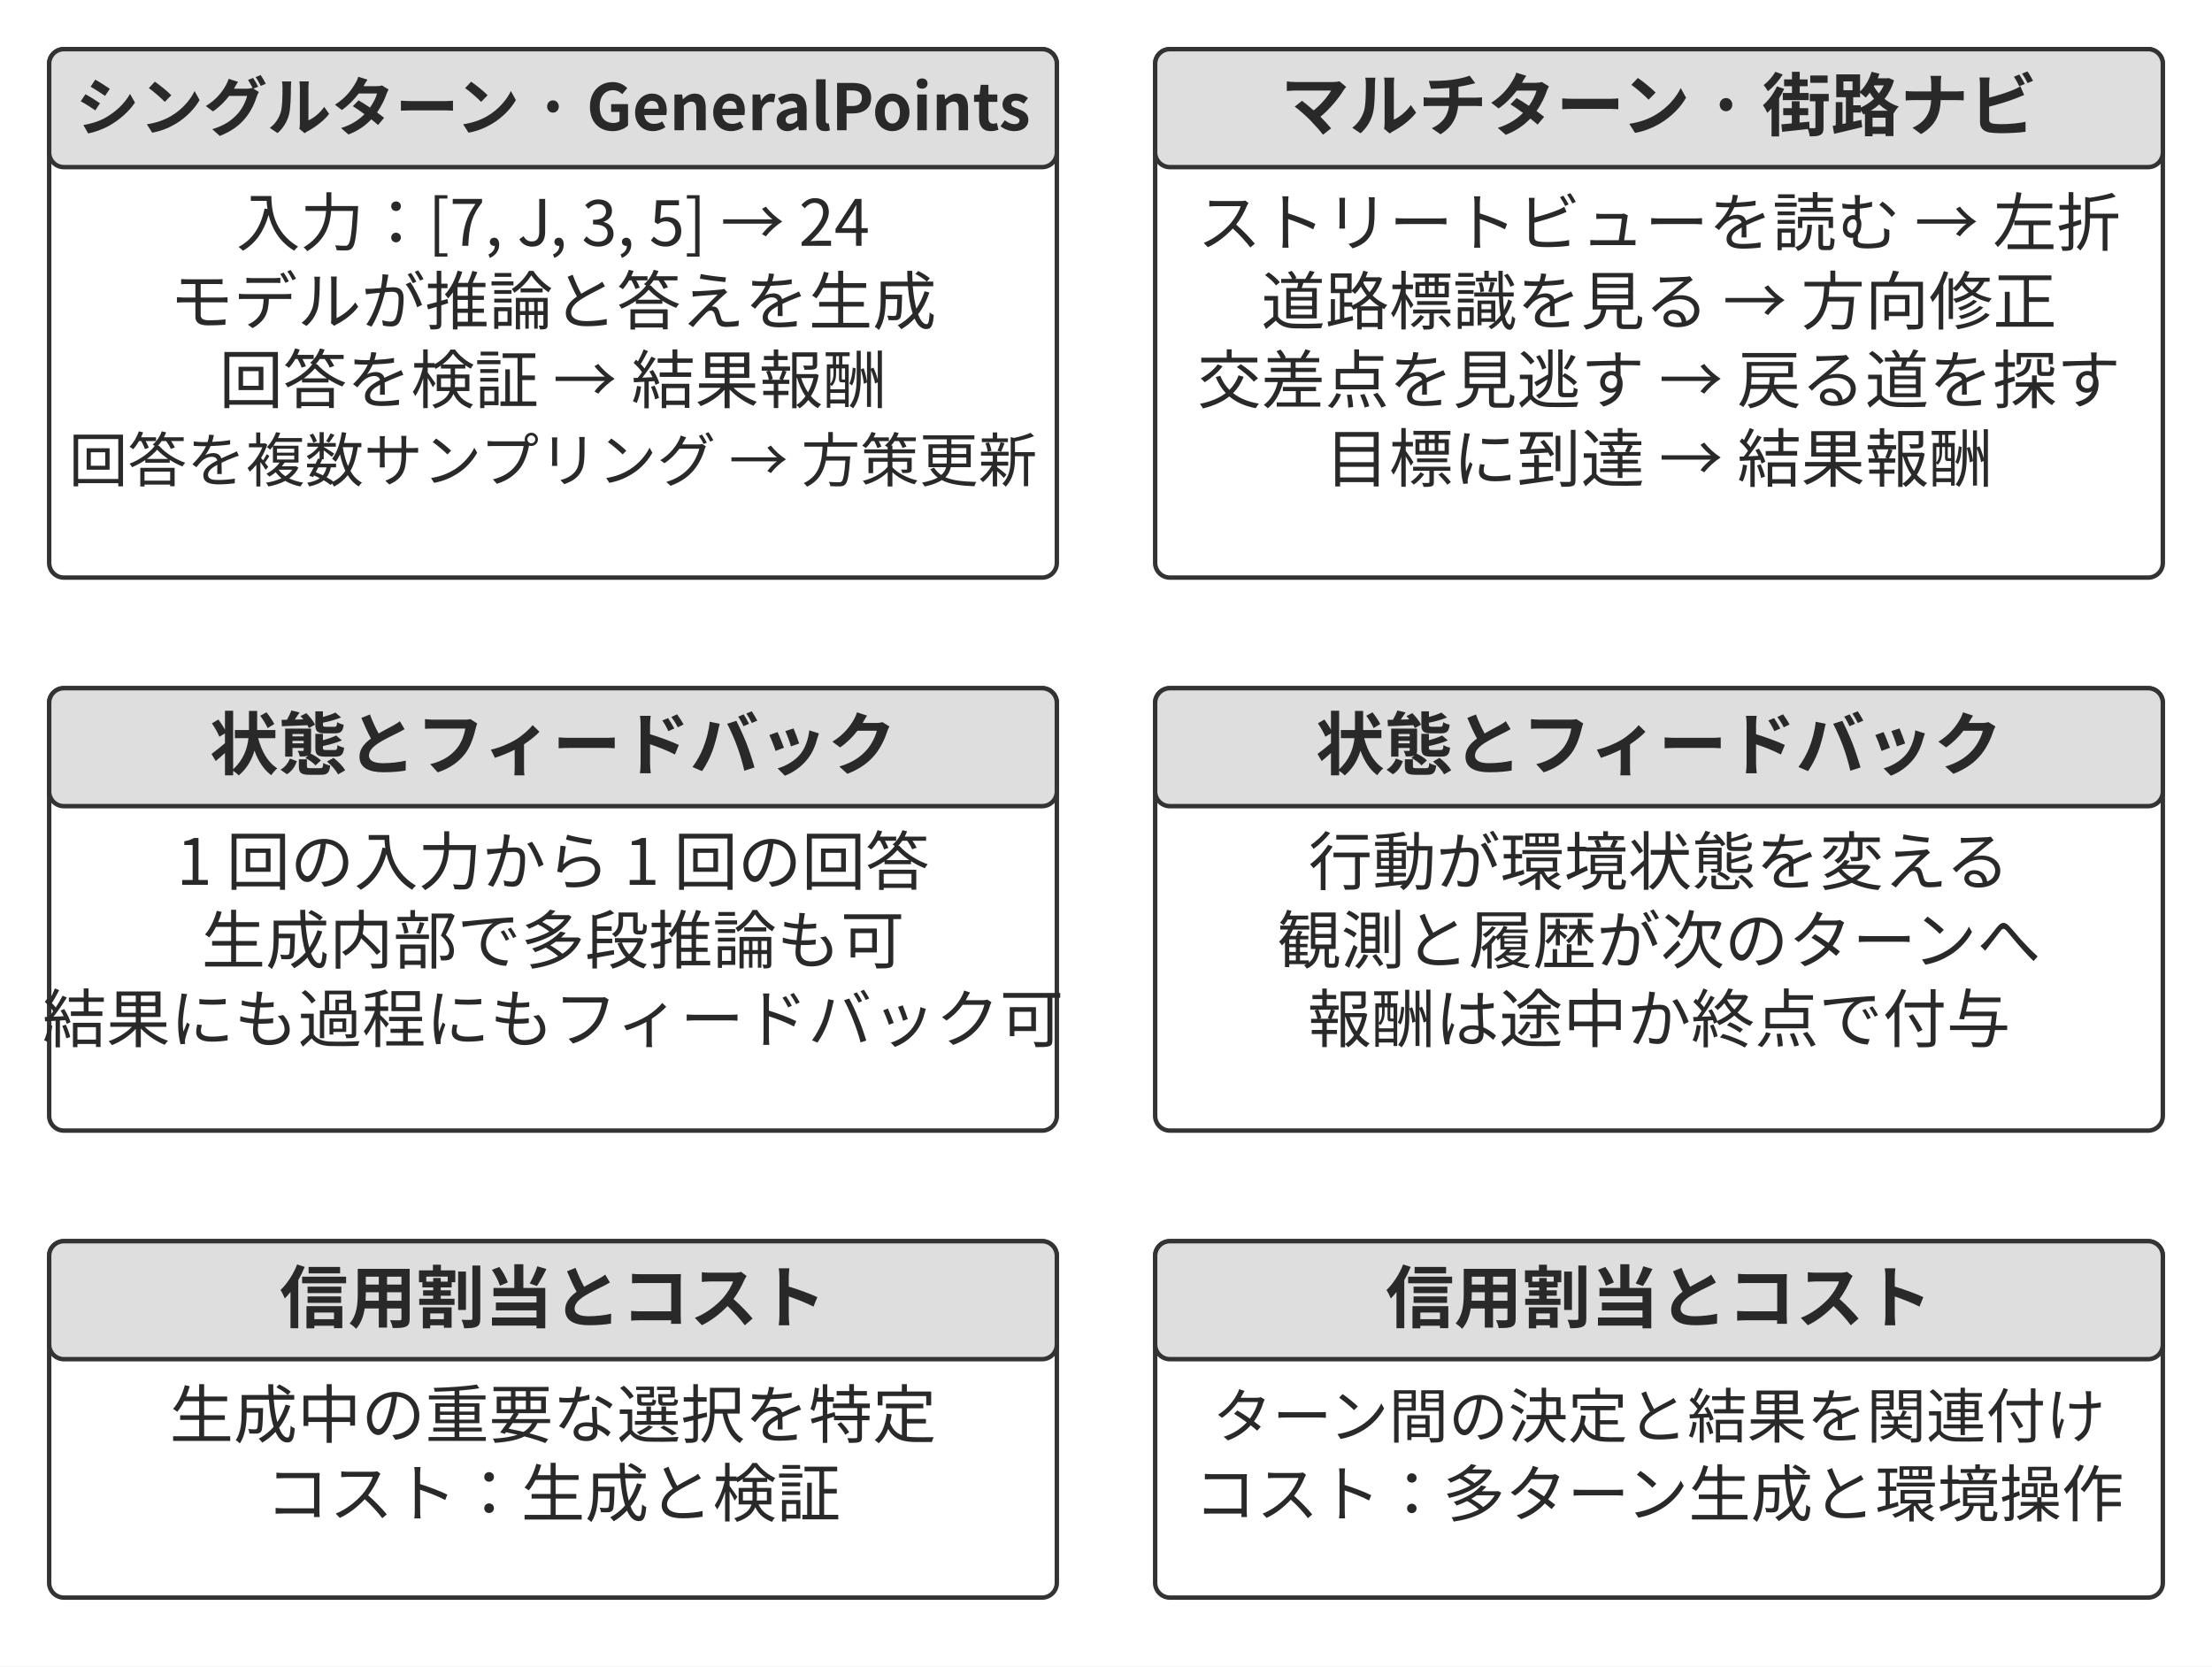
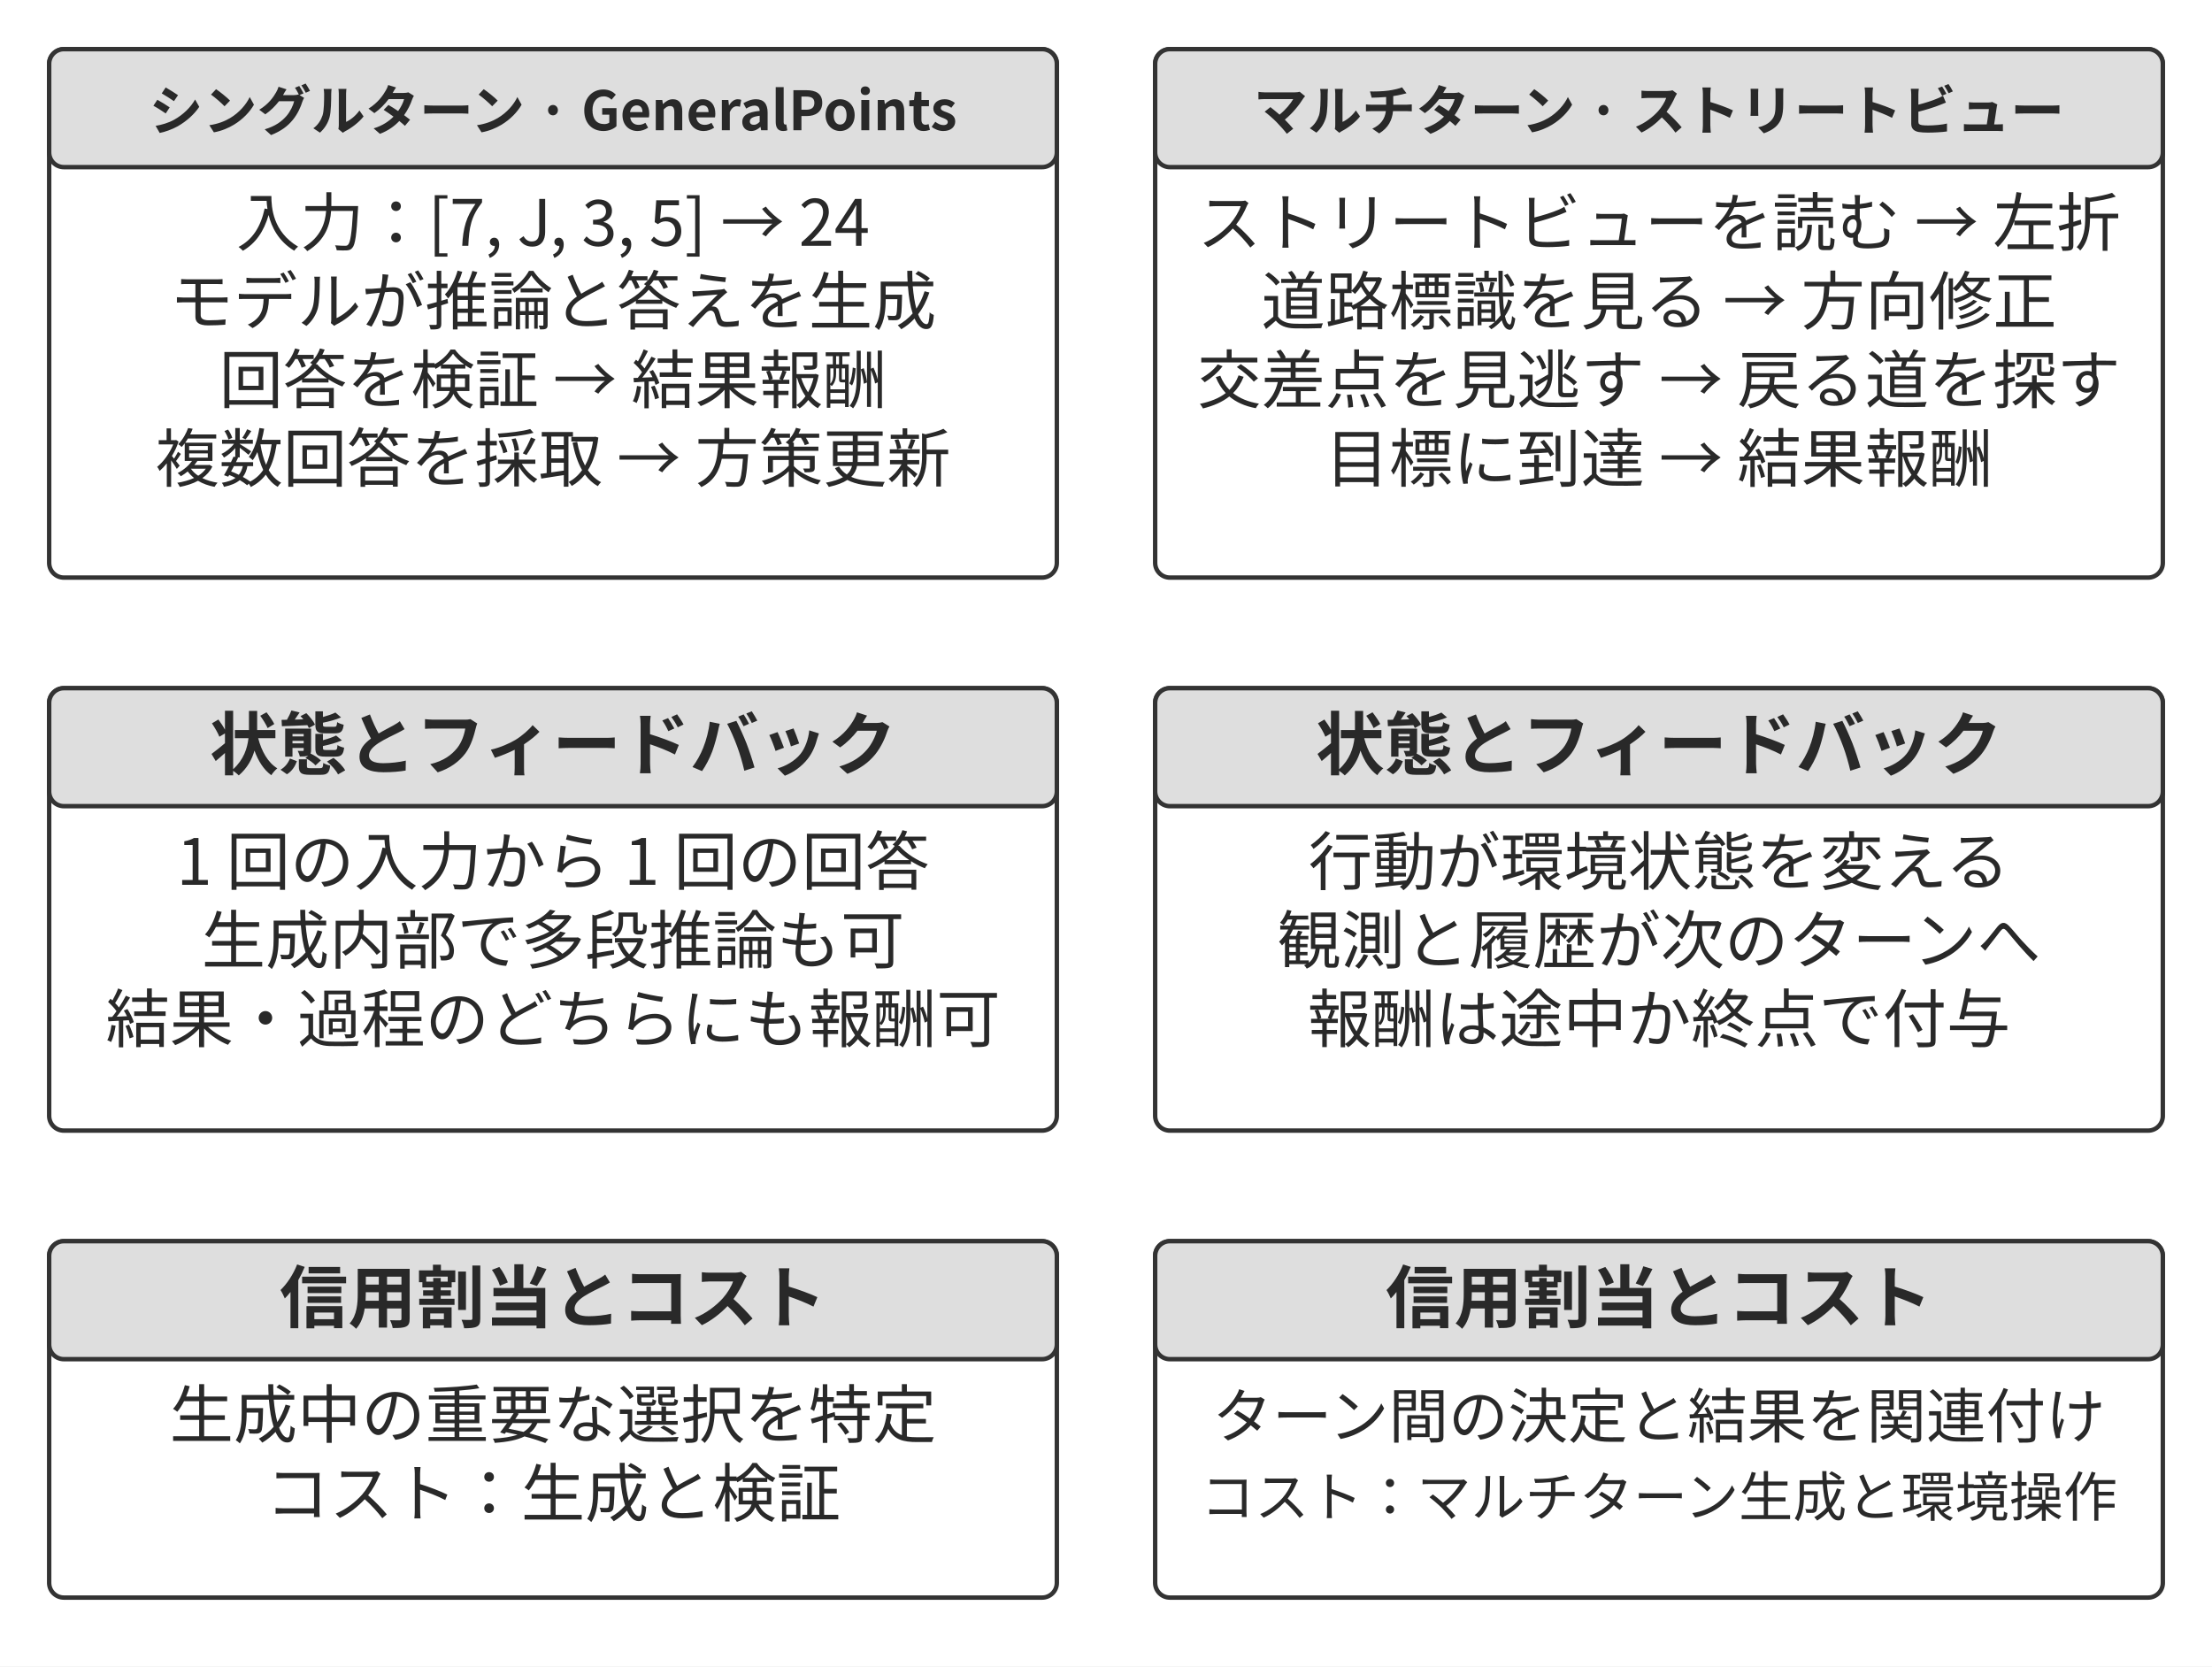
<svg xmlns="http://www.w3.org/2000/svg" width="106.000mm" height="79.853mm" viewBox="0 0 900 678" role="img" aria-labelledby="title desc">
  <defs>
    <marker id="arrow" viewBox="0 0 10 10" refX="9" refY="5" markerWidth="7" markerHeight="7" orient="auto-start-reverse">
      <path d="M0 0 L10 5 L0 10 Z" fill="#333333" />
    </marker>
  </defs>
  <rect width="900" height="678" fill="#ffffff" y="0" />
  <rect x="20" y="20" width="410" height="215" rx="6" fill="#ffffff" stroke="#333333" stroke-width="1.8" />
  <rect x="20" y="20" width="410" height="48" rx="6" fill="#dedede" stroke="#333333" stroke-width="1.8" />
-   <text x="225" y="53" text-anchor="middle" font-family="&quot;Noto Sans CJK JP&quot;, &quot;Source Han Sans JP&quot;, &quot;Hiragino Sans&quot;, &quot;Yu Gothic&quot;, sans-serif" font-size="26" font-weight="700" fill="#292929">シングルターン · GeneralPoints</text>
+   <text x="225" y="53" text-anchor="middle" font-family="&quot;Noto Sans CJK JP&quot;, &quot;Source Han Sans JP&quot;, &quot;Hiragino Sans&quot;, &quot;Yu Gothic&quot;, sans-serif" font-size="22" font-weight="700" fill="#292929">シングルターン · GeneralPoints</text>
  <text x="225" y="100" text-anchor="middle" font-family="&quot;Noto Sans CJK JP&quot;, &quot;Source Han Sans JP&quot;, &quot;Hiragino Sans&quot;, &quot;Yu Gothic&quot;, sans-serif" font-size="26.0" font-weight="400" fill="#292929">入力：[7, J, 3, 5] → 24</text>
  <text x="225" y="132" text-anchor="middle" font-family="&quot;Noto Sans CJK JP&quot;, &quot;Source Han Sans JP&quot;, &quot;Hiragino Sans&quot;, &quot;Yu Gothic&quot;, sans-serif" font-size="26.0" font-weight="400" fill="#292929">モデルが推論と答えを生成</text>
  <text x="225" y="164" text-anchor="middle" font-family="&quot;Noto Sans CJK JP&quot;, &quot;Source Han Sans JP&quot;, &quot;Hiragino Sans&quot;, &quot;Yu Gothic&quot;, sans-serif" font-size="26.0" font-weight="400" fill="#292929">回答を検証 → 結果報酬</text>
-   <text x="225" y="196" text-anchor="middle" font-family="&quot;Noto Sans CJK JP&quot;, &quot;Source Han Sans JP&quot;, &quot;Hiragino Sans&quot;, &quot;Yu Gothic&quot;, sans-serif" font-size="24" font-weight="400" fill="#292929">回答を複数サンプリング → 方策更新</text>
+   <text x="225" y="196" text-anchor="middle" font-family="&quot;Noto Sans CJK JP&quot;, &quot;Source Han Sans JP&quot;, &quot;Hiragino Sans&quot;, &quot;Yu Gothic&quot;, sans-serif" font-size="26" font-weight="400" fill="#292929">複数回答を採取 → 方策更新</text>
  <rect x="470" y="20" width="410" height="215" rx="6" fill="#ffffff" stroke="#333333" stroke-width="1.8" />
  <rect x="470" y="20" width="410" height="48" rx="6" fill="#dedede" stroke="#333333" stroke-width="1.8" />
-   <text x="675" y="53" text-anchor="middle" font-family="&quot;Noto Sans CJK JP&quot;, &quot;Source Han Sans JP&quot;, &quot;Hiragino Sans&quot;, &quot;Yu Gothic&quot;, sans-serif" font-size="28.0" font-weight="700" fill="#292929">マルチターン · 街路ナビ</text>
+   <text x="675" y="53" text-anchor="middle" font-family="&quot;Noto Sans CJK JP&quot;, &quot;Source Han Sans JP&quot;, &quot;Hiragino Sans&quot;, &quot;Yu Gothic&quot;, sans-serif" font-size="22" font-weight="700" fill="#292929">マルチターン · ストリートビュー</text>
  <text x="675" y="100" text-anchor="middle" font-family="&quot;Noto Sans CJK JP&quot;, &quot;Source Han Sans JP&quot;, &quot;Hiragino Sans&quot;, &quot;Yu Gothic&quot;, sans-serif" font-size="26.0" font-weight="400" fill="#292929">ストリートビューを読む → 左折</text>
  <text x="675" y="132" text-anchor="middle" font-family="&quot;Noto Sans CJK JP&quot;, &quot;Source Han Sans JP&quot;, &quot;Hiragino Sans&quot;, &quot;Yu Gothic&quot;, sans-serif" font-size="26.0" font-weight="400" fill="#292929">道路標識を見る → 方向修正</text>
  <text x="675" y="164" text-anchor="middle" font-family="&quot;Noto Sans CJK JP&quot;, &quot;Source Han Sans JP&quot;, &quot;Hiragino Sans&quot;, &quot;Yu Gothic&quot;, sans-serif" font-size="26.0" font-weight="400" fill="#292929">交差点を見逃す → 戻る道を探す</text>
  <text x="675" y="196" text-anchor="middle" font-family="&quot;Noto Sans CJK JP&quot;, &quot;Source Han Sans JP&quot;, &quot;Hiragino Sans&quot;, &quot;Yu Gothic&quot;, sans-serif" font-size="26.0" font-weight="400" fill="#292929">目標に到達 → 結果報酬</text>
  <rect x="20" y="280" width="410" height="180" rx="6" fill="#ffffff" stroke="#333333" stroke-width="1.8" />
  <rect x="20" y="280" width="410" height="48" rx="6" fill="#dedede" stroke="#333333" stroke-width="1.8" />
  <text x="225" y="313" text-anchor="middle" font-family="&quot;Noto Sans CJK JP&quot;, &quot;Source Han Sans JP&quot;, &quot;Hiragino Sans&quot;, &quot;Yu Gothic&quot;, sans-serif" font-size="28.0" font-weight="700" fill="#292929">状態とフィードバック</text>
  <text x="225" y="360" text-anchor="middle" font-family="&quot;Noto Sans CJK JP&quot;, &quot;Source Han Sans JP&quot;, &quot;Hiragino Sans&quot;, &quot;Yu Gothic&quot;, sans-serif" font-size="26.0" font-weight="400" fill="#292929">1 回の入力から 1 回の回答</text>
  <text x="225" y="392" text-anchor="middle" font-family="&quot;Noto Sans CJK JP&quot;, &quot;Source Han Sans JP&quot;, &quot;Hiragino Sans&quot;, &quot;Yu Gothic&quot;, sans-serif" font-size="26.0" font-weight="400" fill="#292929">生成内部で多段推論も可</text>
-   <text x="225" y="424" text-anchor="middle" font-family="&quot;Noto Sans CJK JP&quot;, &quot;Source Han Sans JP&quot;, &quot;Hiragino Sans&quot;, &quot;Yu Gothic&quot;, sans-serif" font-size="26.0" font-weight="400" fill="#292929">結果にも過程にもフィードバック可</text>
+   <text x="225" y="424" text-anchor="middle" font-family="&quot;Noto Sans CJK JP&quot;, &quot;Source Han Sans JP&quot;, &quot;Hiragino Sans&quot;, &quot;Yu Gothic&quot;, sans-serif" font-size="26.0" font-weight="400" fill="#292929">結果・過程のどちらにも報酬可</text>
  <rect x="470" y="280" width="410" height="180" rx="6" fill="#ffffff" stroke="#333333" stroke-width="1.8" />
  <rect x="470" y="280" width="410" height="48" rx="6" fill="#dedede" stroke="#333333" stroke-width="1.8" />
  <text x="675" y="313" text-anchor="middle" font-family="&quot;Noto Sans CJK JP&quot;, &quot;Source Han Sans JP&quot;, &quot;Hiragino Sans&quot;, &quot;Yu Gothic&quot;, sans-serif" font-size="28.0" font-weight="700" fill="#292929">状態とフィードバック</text>
  <text x="675" y="360" text-anchor="middle" font-family="&quot;Noto Sans CJK JP&quot;, &quot;Source Han Sans JP&quot;, &quot;Hiragino Sans&quot;, &quot;Yu Gothic&quot;, sans-serif" font-size="26.0" font-weight="400" fill="#292929">行動が環境状態を変える</text>
  <text x="675" y="392" text-anchor="middle" font-family="&quot;Noto Sans CJK JP&quot;, &quot;Source Han Sans JP&quot;, &quot;Hiragino Sans&quot;, &quot;Yu Gothic&quot;, sans-serif" font-size="26.0" font-weight="400" fill="#292929">観測と履歴が次のターンへ</text>
  <text x="675" y="424" text-anchor="middle" font-family="&quot;Noto Sans CJK JP&quot;, &quot;Source Han Sans JP&quot;, &quot;Hiragino Sans&quot;, &quot;Yu Gothic&quot;, sans-serif" font-size="26.0" font-weight="400" fill="#292929">報酬は途中か終点で付与</text>
  <rect x="20" y="505" width="410" height="145" rx="6" fill="#ffffff" stroke="#333333" stroke-width="1.8" />
  <rect x="20" y="505" width="410" height="48" rx="6" fill="#dedede" stroke="#333333" stroke-width="1.8" />
  <text x="225" y="538" text-anchor="middle" font-family="&quot;Noto Sans CJK JP&quot;, &quot;Source Han Sans JP&quot;, &quot;Hiragino Sans&quot;, &quot;Yu Gothic&quot;, sans-serif" font-size="27.8" font-weight="700" fill="#292929">信用割当とコスト</text>
  <text x="225" y="585" text-anchor="middle" font-family="&quot;Noto Sans CJK JP&quot;, &quot;Source Han Sans JP&quot;, &quot;Hiragino Sans&quot;, &quot;Yu Gothic&quot;, sans-serif" font-size="26.0" font-weight="400" fill="#292929">生成中の重要な選択を特定</text>
  <text x="225" y="617" text-anchor="middle" font-family="&quot;Noto Sans CJK JP&quot;, &quot;Source Han Sans JP&quot;, &quot;Hiragino Sans&quot;, &quot;Yu Gothic&quot;, sans-serif" font-size="26.0" font-weight="400" fill="#292929">コスト：生成と検証</text>
  <rect x="470" y="505" width="410" height="145" rx="6" fill="#ffffff" stroke="#333333" stroke-width="1.8" />
  <rect x="470" y="505" width="410" height="48" rx="6" fill="#dedede" stroke="#333333" stroke-width="1.8" />
  <text x="675" y="538" text-anchor="middle" font-family="&quot;Noto Sans CJK JP&quot;, &quot;Source Han Sans JP&quot;, &quot;Hiragino Sans&quot;, &quot;Yu Gothic&quot;, sans-serif" font-size="27.8" font-weight="700" fill="#292929">信用割当とコスト</text>
  <text x="675" y="585" text-anchor="middle" font-family="&quot;Noto Sans CJK JP&quot;, &quot;Source Han Sans JP&quot;, &quot;Hiragino Sans&quot;, &quot;Yu Gothic&quot;, sans-serif" font-size="24.3" font-weight="400" fill="#292929">ターン間の決定と結果を関連付け</text>
-   <text x="675" y="617" text-anchor="middle" font-family="&quot;Noto Sans CJK JP&quot;, &quot;Source Han Sans JP&quot;, &quot;Hiragino Sans&quot;, &quot;Yu Gothic&quot;, sans-serif" font-size="25.3" font-weight="400" fill="#292929">コスト：多ターン生成と環境操作</text>
+   <text x="675" y="617" text-anchor="middle" font-family="&quot;Noto Sans CJK JP&quot;, &quot;Source Han Sans JP&quot;, &quot;Hiragino Sans&quot;, &quot;Yu Gothic&quot;, sans-serif" font-size="22" font-weight="400" fill="#292929">コスト：マルチターン生成と環境操作</text>
  <defs />
</svg>
